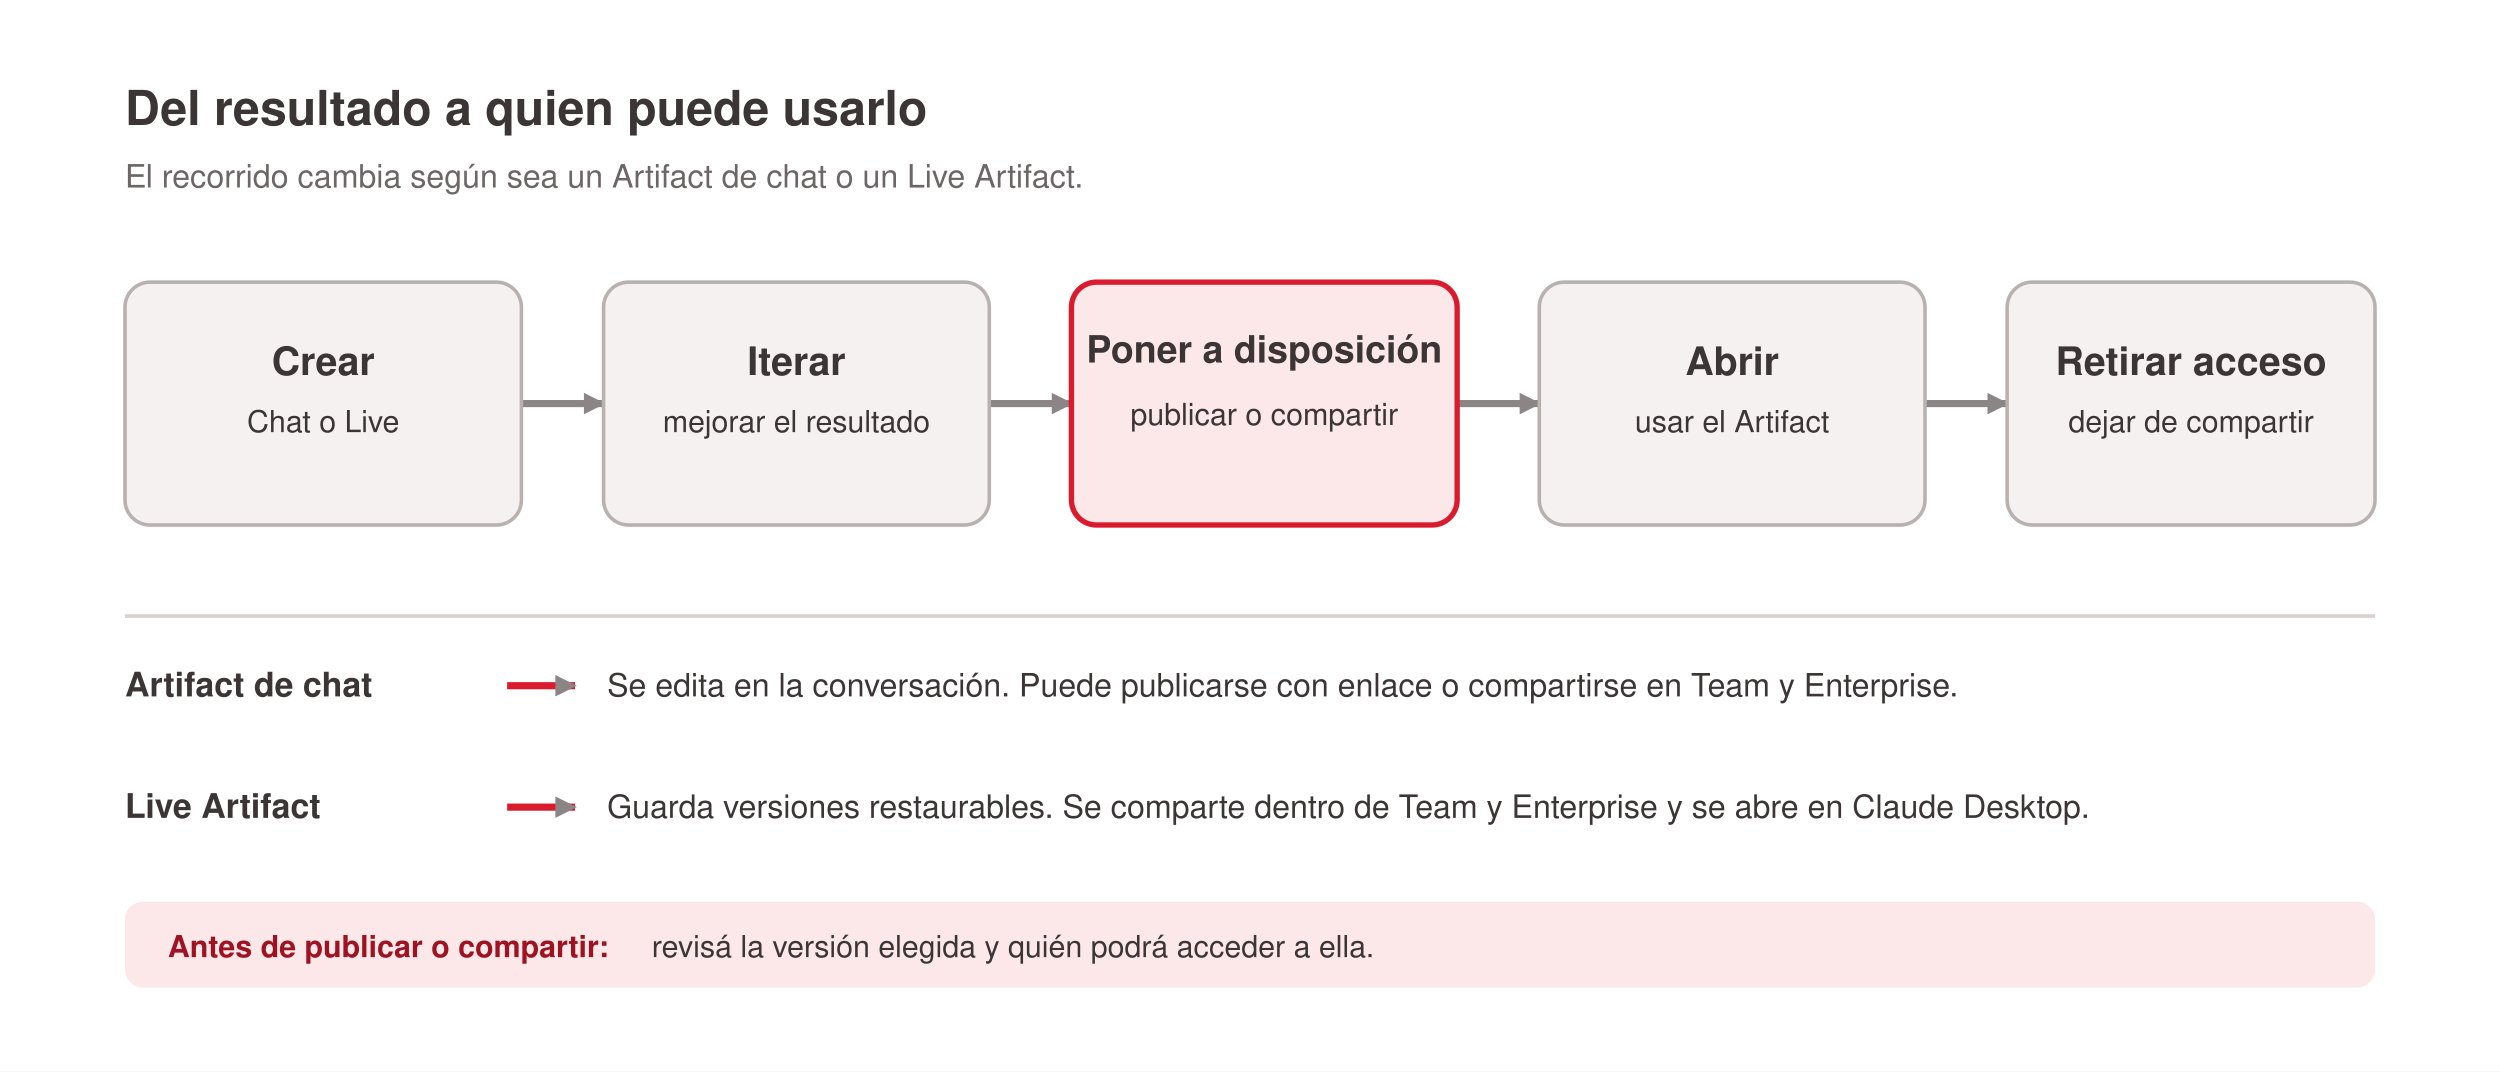
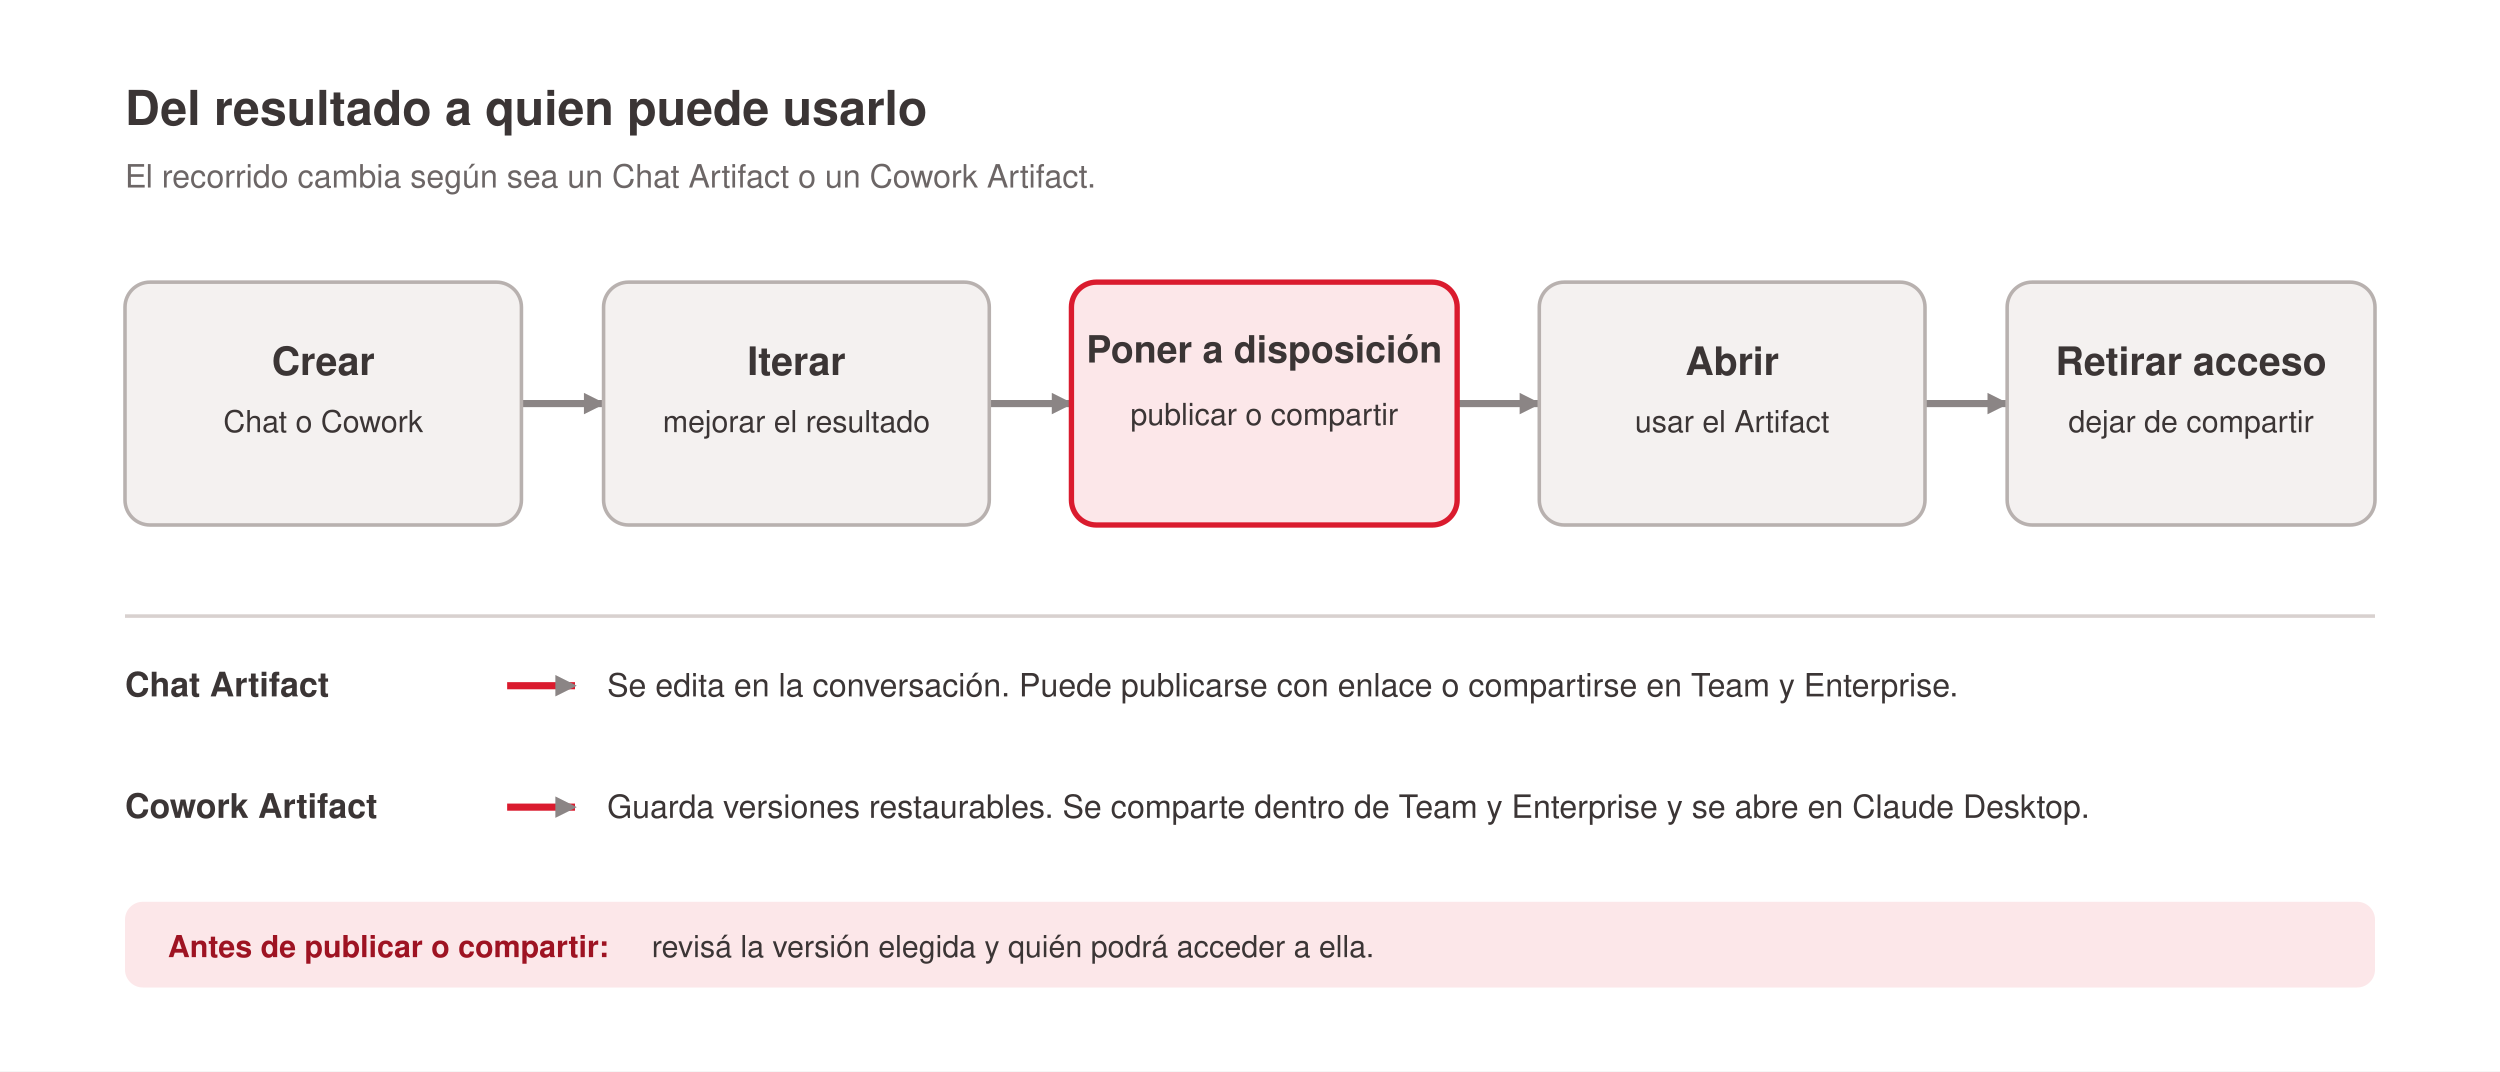
<svg xmlns="http://www.w3.org/2000/svg" viewBox="0 0 1400 600" font-family="Helvetica, Arial, sans-serif" fill="#3B3535">
  <rect width="1400" height="600" fill="#ffffff" />
  <defs>
    <marker id="arrow" markerWidth="12" markerHeight="12" refX="11" refY="6" orient="auto" markerUnits="userSpaceOnUse">
      <path d="M0 0 L12 6 L0 12 Z" fill="#8B8585" />
    </marker>
  </defs>
  <text x="70" y="70" font-size="27" font-weight="700">Del resultado a quien puede usarlo</text>
-   <text x="70" y="105" font-size="18" fill="#6C6666">El recorrido cambia según sea un Artifact de chat o un Live Artifact.</text>
+   <text x="70" y="105" font-size="18" fill="#6C6666">El recorrido cambia según sea un Chat Artifact o un Cowork Artifact.</text>
  <g fill="none" stroke="#8B8585" stroke-width="4" marker-end="url(#arrow)">
    <path d="M292 226 H338" />
    <path d="M554 226 H600" />
    <path d="M816 226 H862" />
    <path d="M1078 226 H1124" />
  </g>
  <g>
    <rect x="70" y="158" width="222" height="136" rx="14" fill="#F4F1F0" stroke="#B8B1AF" stroke-width="2" />
    <rect x="338" y="158" width="216" height="136" rx="14" fill="#F4F1F0" stroke="#B8B1AF" stroke-width="2" />
    <rect x="600" y="158" width="216" height="136" rx="14" fill="#FCE7E9" stroke="#DA1B2E" stroke-width="3" />
    <rect x="862" y="158" width="216" height="136" rx="14" fill="#F4F1F0" stroke="#B8B1AF" stroke-width="2" />
    <rect x="1124" y="158" width="206" height="136" rx="14" fill="#F4F1F0" stroke="#B8B1AF" stroke-width="2" />
  </g>
  <g text-anchor="middle">
    <text x="181" y="210" font-size="22" font-weight="700">Crear</text>
-     <text x="181" y="242" font-size="17">Chat o Live</text>
+     <text x="181" y="242" font-size="17">Chat o Cowork</text>
    <text x="446" y="210" font-size="22" font-weight="700">Iterar</text>
    <text x="446" y="242" font-size="17">mejorar el resultado</text>
    <text x="708" y="203" font-size="21" font-weight="700">Poner a disposición</text>
    <text x="708" y="238" font-size="17">publicar o compartir</text>
    <text x="970" y="210" font-size="22" font-weight="700">Abrir</text>
    <text x="970" y="242" font-size="17">usar el Artifact</text>
    <text x="1227" y="210" font-size="22" font-weight="700">Retirar acceso</text>
    <text x="1227" y="242" font-size="17">dejar de compartir</text>
  </g>
  <line x1="70" y1="345" x2="1330" y2="345" stroke="#D8D1CF" stroke-width="2" />
-   <text x="70" y="390" font-size="19" font-weight="700">Artifact de chat</text>
+   <text x="70" y="390" font-size="19" font-weight="700">Chat Artifact</text>
  <path d="M284 384 H322" stroke="#DA1B2E" stroke-width="4" marker-end="url(#arrow)" fill="none" />
  <text x="340" y="390" font-size="18">Se edita en la conversación. Puede publicarse con enlace o compartirse en Team y Enterprise.</text>
-   <text x="70" y="458" font-size="19" font-weight="700">Live Artifact</text>
+   <text x="70" y="458" font-size="19" font-weight="700">Cowork Artifact</text>
  <path d="M284 452 H322" stroke="#DA1B2E" stroke-width="4" marker-end="url(#arrow)" fill="none" />
  <text x="340" y="458" font-size="18">Guarda versiones restaurables. Se comparte dentro de Team y Enterprise y se abre en Claude Desktop.</text>
  <rect x="70" y="505" width="1260" height="48" rx="10" fill="#FCE7E9" />
  <text x="94" y="536" font-size="17" font-weight="700" fill="#9E1322">Antes de publicar o compartir:</text>
  <text x="365" y="536" font-size="17">revisá la versión elegida y quién podrá acceder a ella.</text>
</svg>
